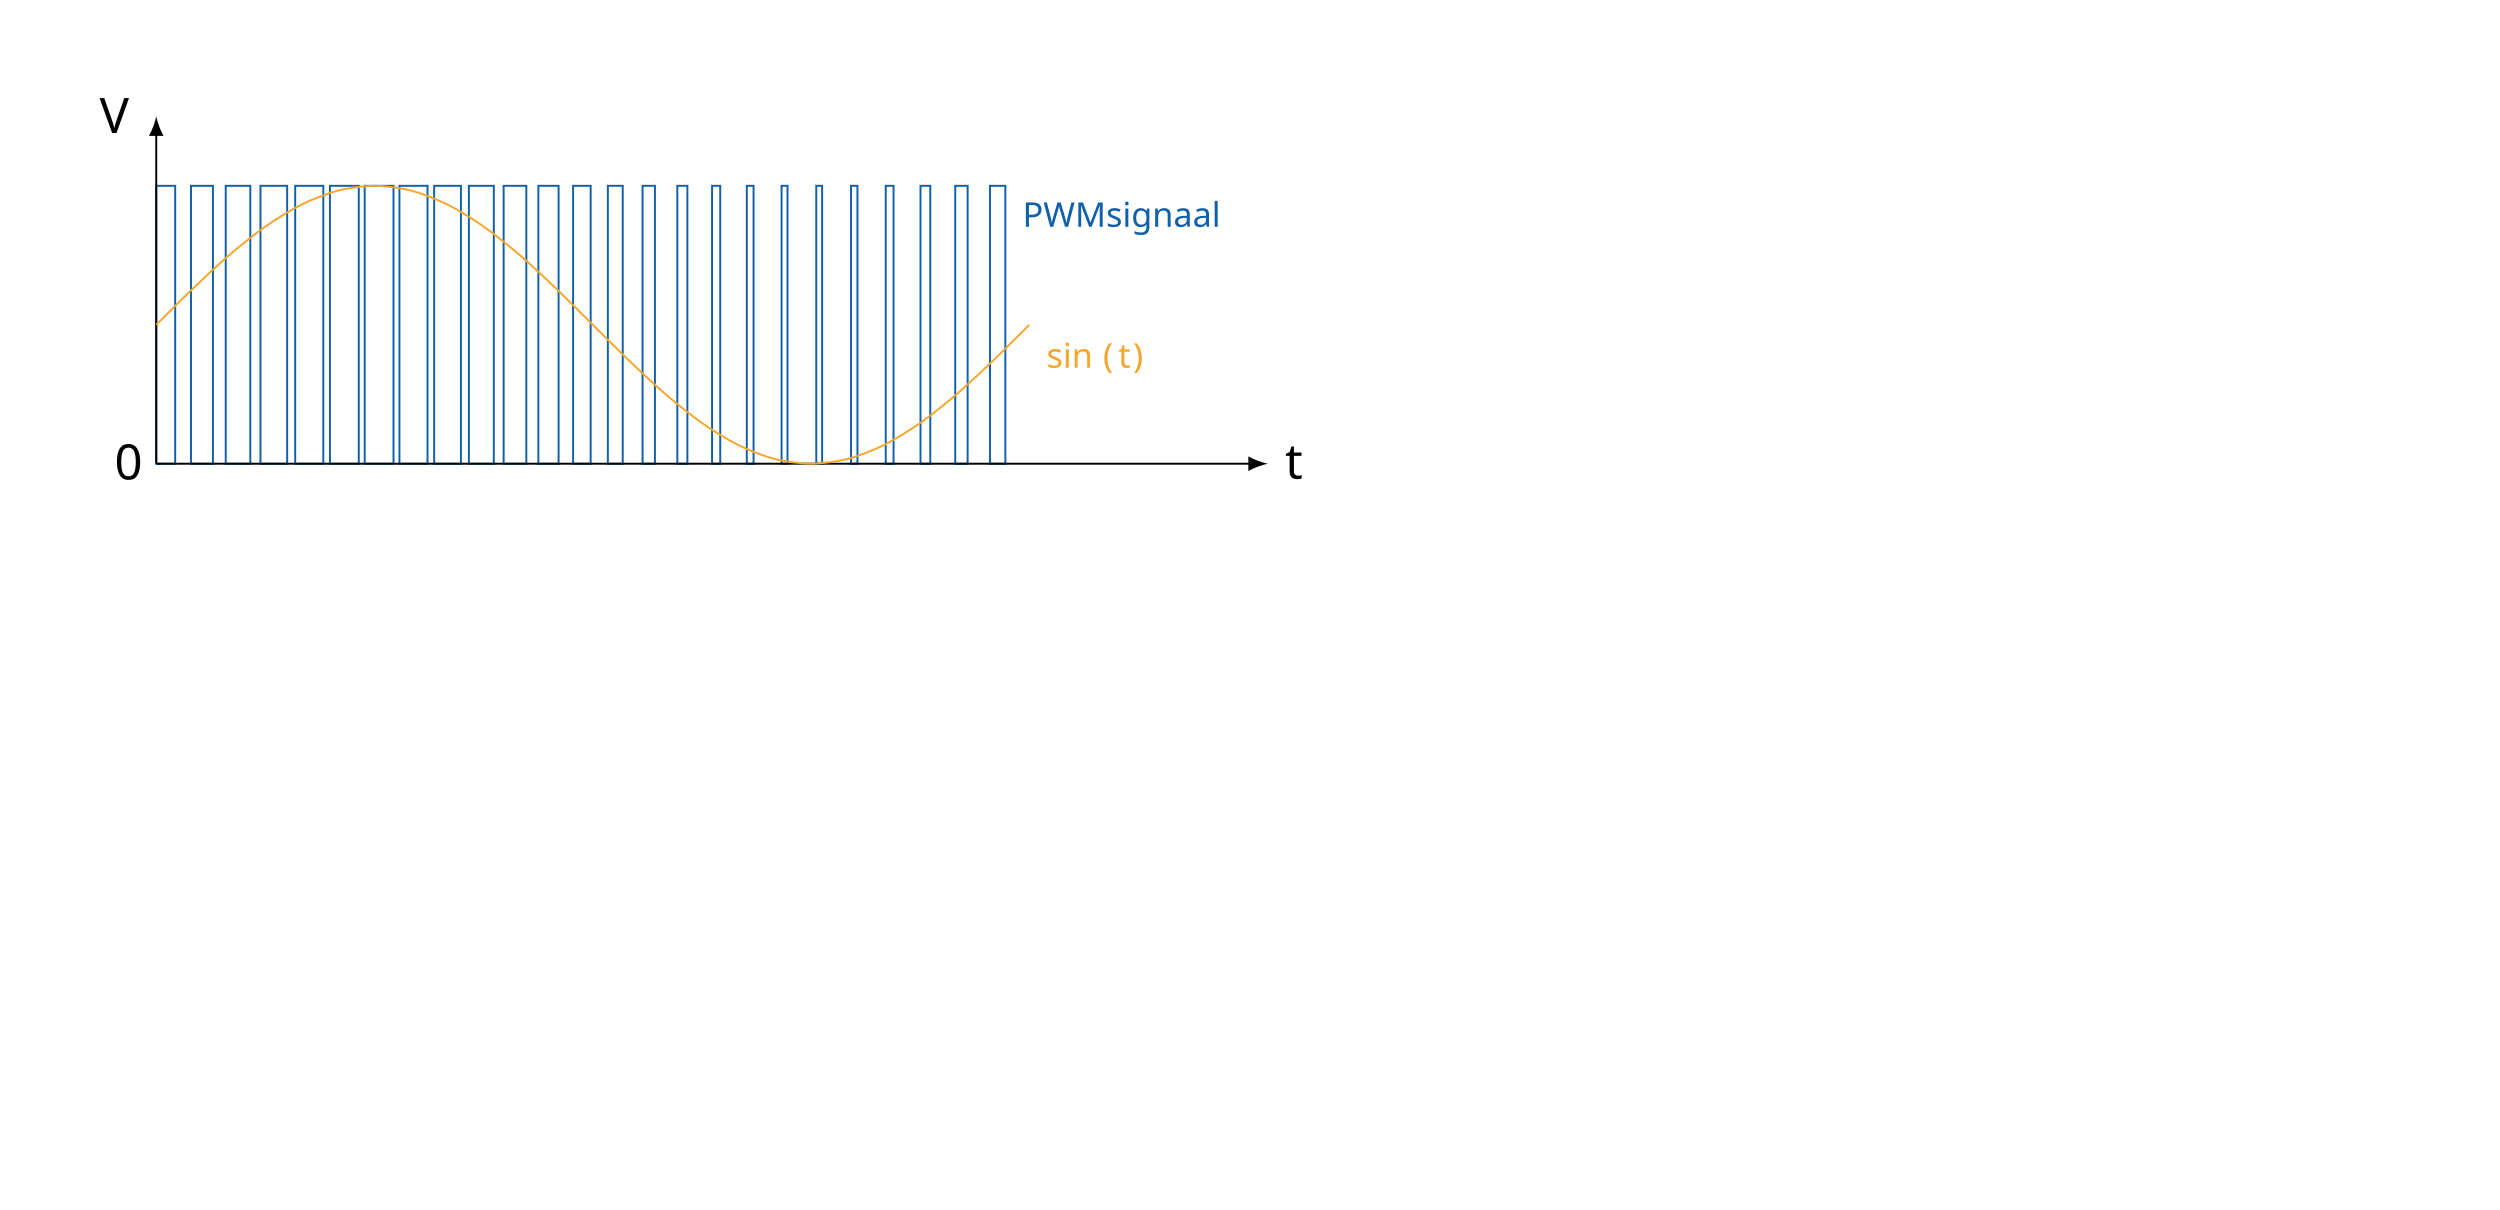
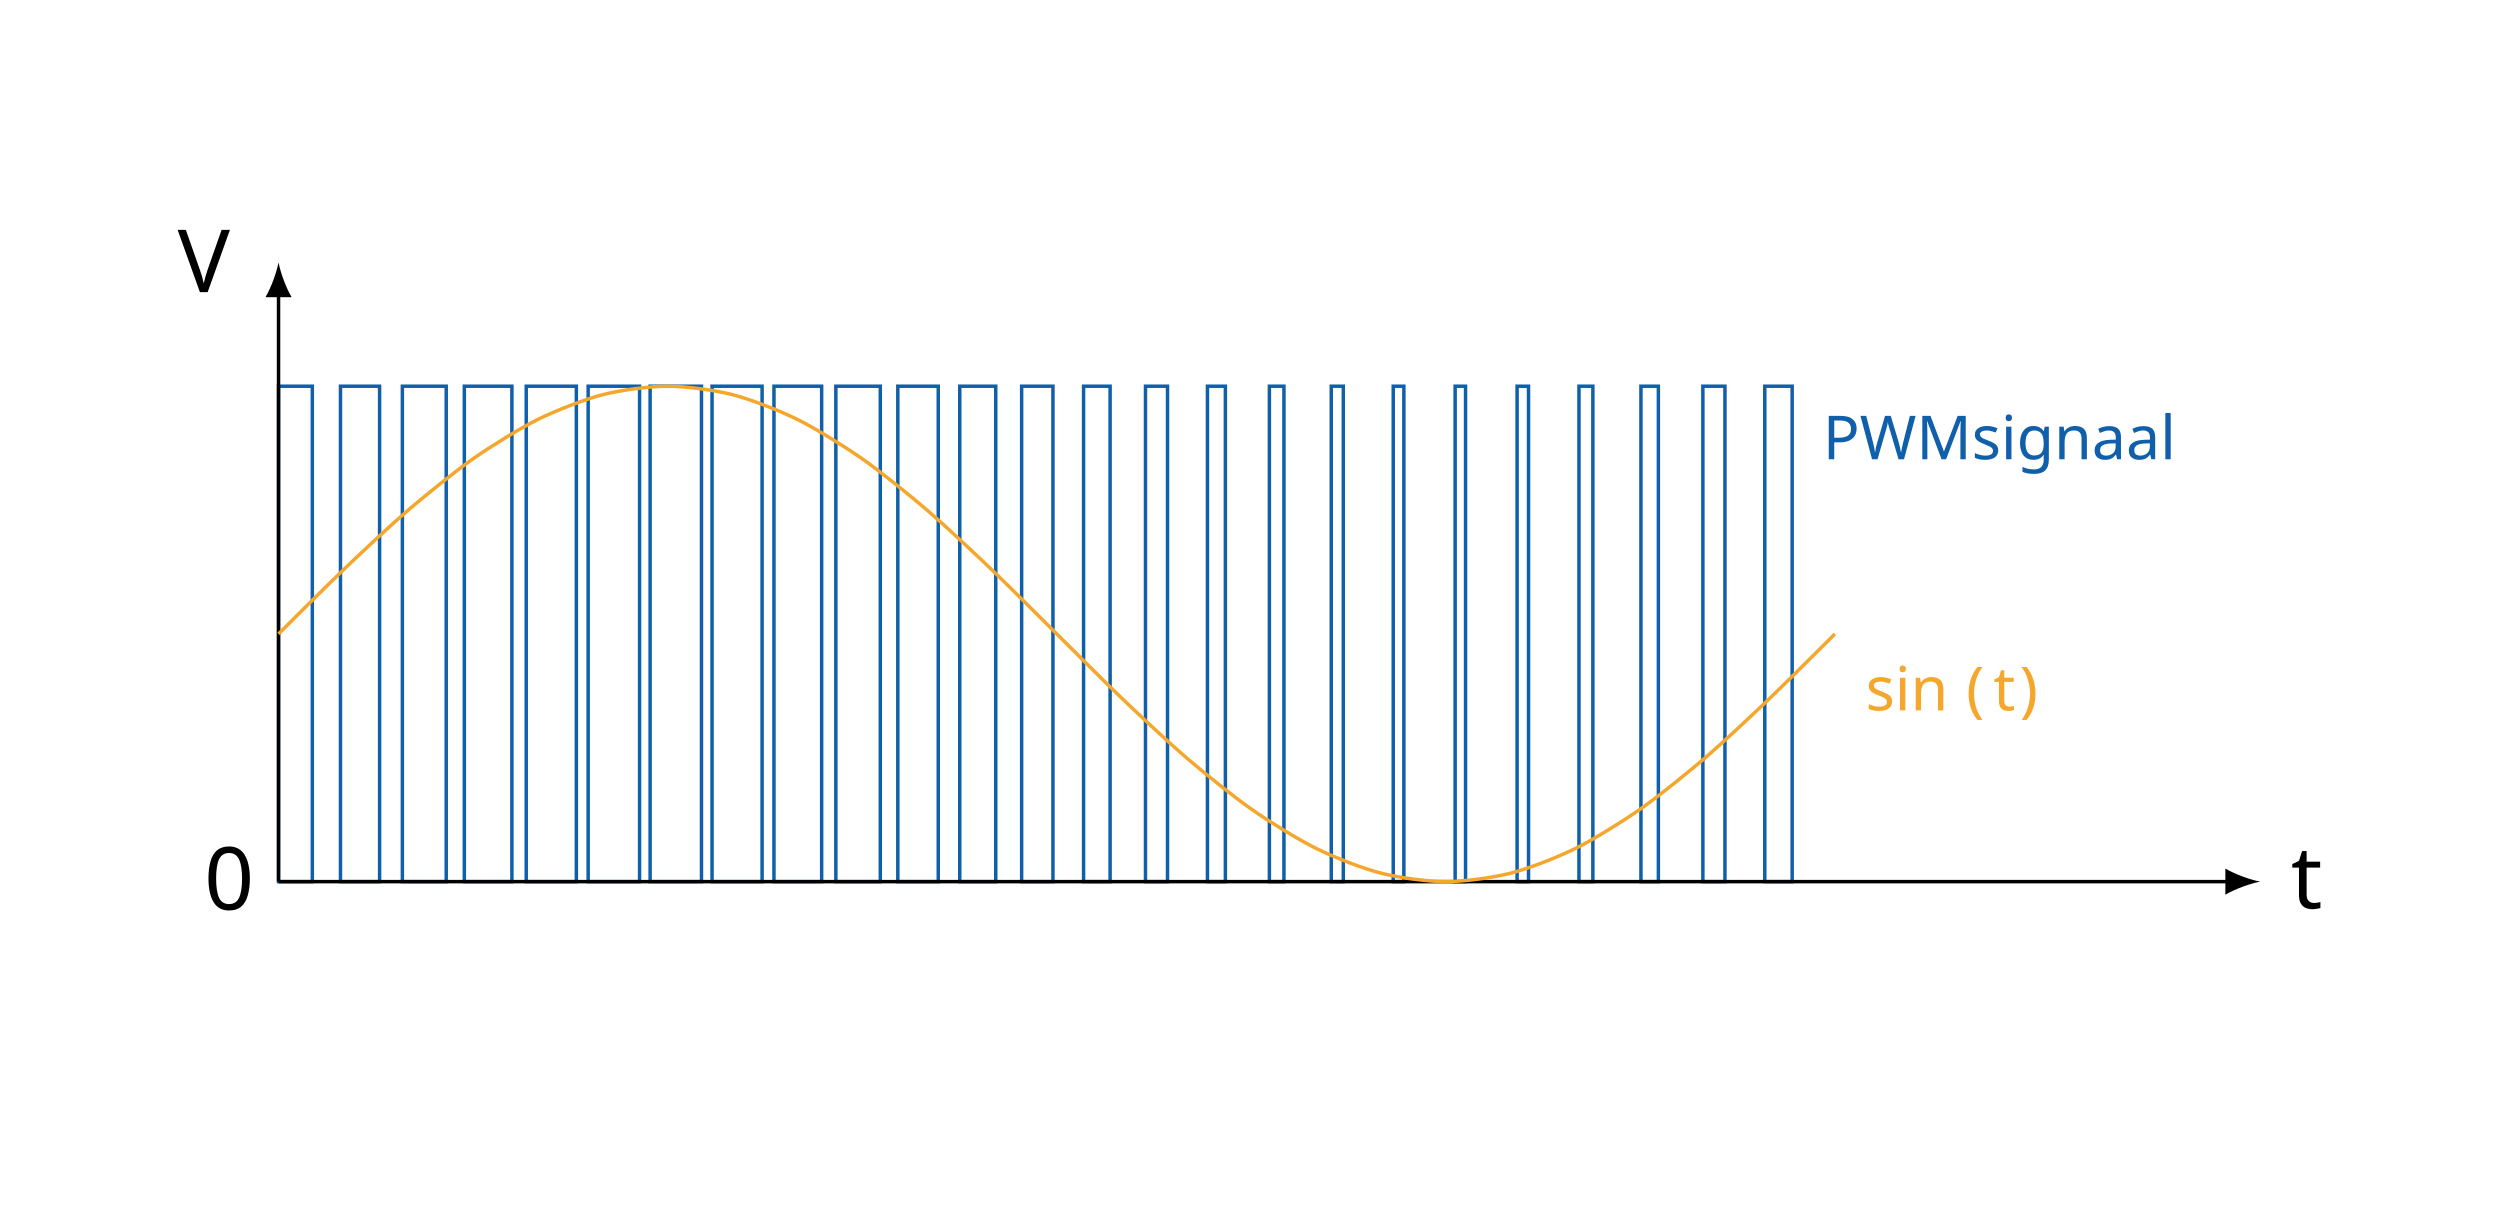
- <svg xmlns="http://www.w3.org/2000/svg" version="1.1" id="svg2" width="680" height="328.987" viewBox="0 0 680 328.987">
+ <svg xmlns="http://www.w3.org/2000/svg" version="1.1" id="svg2" width="680" height="328.987" viewBox="0 0 381.455 167.772">
  <defs id="defs6" />
  <g id="g10" transform="matrix(1.333333,0,0,-1.333333,0,167.772)">
    <g id="g12" transform="translate(31.874,59.577)">
      <g id="g14">
        <g id="g16">
          <g id="g18">
            <path d="M 0,42.52 V -42.52 L 7.087,42.52 m 0,0 v -85.04 l 7.087,85.04 m 2e-5,0 v -85.04 l 7.087,85.04 m 10e-6,0 v -85.04 l 7.087,85.04 m 1e-5,0 v -85.04 l 7.087,85.04 m 0,0 v -85.04 l 7.087,85.04 m 1e-5,0 v -85.04 l 7.087,85.04 m 1e-5,0 v -85.04 l 7.087,85.04 m 2e-5,0 V -42.52 L 63.78,42.52 m 0,0 v -85.04 l 7.087,85.04 m 1e-5,0 v -85.04 l 7.087,85.04 m 2e-5,0 V -42.52 L 85.04,42.52 m 2e-5,0 V -42.52 L 92.127,42.52 m 0,0 v -85.04 l 7.087,85.04 m 2e-5,0 v -85.04 l 7.087,85.04 m 2e-5,0 v -85.04 l 7.087,85.04 m 2e-5,0 v -85.04 l 7.087,85.04 m 0,0 v -85.04 l 7.087,85.04 m 1e-5,0 v -85.04 l 7.087,85.04 m 2e-5,0 v -85.04 l 7.087,85.04 m 2e-5,0 v -85.04 l 7.087,85.04 m 0,0 v -85.04 l 7.087,85.04 m 2e-5,0 v -85.04 l 7.087,85.04 m 10e-6,0 v -85.04 l 7.087,85.04 m 2e-5,0 v -85.04 l 7.087,85.04" style="fill:none;stroke:#000000;stroke-width:0.1;stroke-linecap:butt;stroke-linejoin:miter;stroke-miterlimit:10;stroke-dasharray:none;stroke-opacity:0" id="path20" />
          </g>
          <g id="g22">
            <path d="m 0,0 c 0,0 5.362,5.37 7.421,7.336 2.059,1.966 5.362,5.073 7.421,6.836 2.059,1.763 5.362,4.431 7.421,5.871 2.059,1.44 5.362,3.487 7.421,4.505 2.059,1.018 5.362,2.305 7.421,2.832 2.059,0.527 5.362,0.966 7.421,0.966 2.059,4e-5 5.362,-0.439 7.421,-0.966 2.059,-0.527 5.362,-1.814 7.421,-2.831 2.059,-1.018 5.362,-3.065 7.421,-4.504 2.059,-1.439 5.362,-4.107 7.421,-5.87 2.059,-1.763 5.362,-4.87 7.421,-6.837 2.059,-1.966 5.362,-5.301 7.421,-7.336 2.059,-2.036 5.362,-5.369 7.421,-7.336 2.059,-1.966 5.362,-5.074 7.421,-6.837 2.059,-1.763 5.362,-4.431 7.421,-5.871 2.059,-1.44 5.362,-3.487 7.421,-4.505 2.059,-1.018 5.362,-2.305 7.421,-2.832 2.059,-0.527 5.362,-0.966 7.421,-0.966 2.059,-1.1e-4 5.362,0.439 7.421,0.965 2.059,0.527 5.362,1.814 7.421,2.831 2.059,1.018 5.362,3.065 7.421,4.504 2.059,1.439 5.362,4.107 7.421,5.87 2.059,1.763 5.362,4.87 7.421,6.836 2.059,1.966 7.421,7.336 7.421,7.336" style="fill:none;stroke:#000000;stroke-width:0.1;stroke-linecap:butt;stroke-linejoin:miter;stroke-miterlimit:10;stroke-dasharray:none;stroke-opacity:0" id="path24" />
            <g id="g26">
              <g id="g28" transform="translate(181.473,-8.603)">
                <g id="g30">
                  <g id="g32" transform="translate(-213.347,-50.974)">
                    <text xml:space="preserve" transform="matrix(1,0,0,-1,213.347,50.974)" style="font-variant:normal;font-weight:normal;font-size:6.974px;font-family:CMMI7;-inkscape-font-specification:CMMI7;writing-mode:lr-tb;fill:#000000;fill-opacity:0;fill-rule:nonzero;stroke:none" id="text36">
                      <tspan x="0 3.76 6.579" y="0" id="tspan34">sin</tspan>
                    </text>
                    <text xml:space="preserve" transform="matrix(1,0,0,-1,224.851,50.974)" style="font-variant:normal;font-weight:normal;font-size:6.974px;font-family:CMR7;-inkscape-font-specification:CMR7;writing-mode:lr-tb;fill:#000000;fill-opacity:0;fill-rule:nonzero;stroke:none" id="text40">
                      <tspan x="0" y="0" id="tspan38">(</tspan>
                    </text>
                    <text xml:space="preserve" transform="matrix(1,0,0,-1,227.964,50.974)" style="font-variant:normal;font-weight:normal;font-size:6.974px;font-family:CMMI7;-inkscape-font-specification:CMMI7;writing-mode:lr-tb;fill:#000000;fill-opacity:0;fill-rule:nonzero;stroke:none" id="text44">
                      <tspan x="0" y="0" id="tspan42">t</tspan>
                    </text>
                    <text xml:space="preserve" transform="matrix(1,0,0,-1,230.974,50.974)" style="font-variant:normal;font-weight:normal;font-size:6.974px;font-family:CMR7;-inkscape-font-specification:CMR7;writing-mode:lr-tb;fill:#000000;fill-opacity:0;fill-rule:nonzero;stroke:none" id="text48">
                      <tspan x="0" y="0" id="tspan46">)</tspan>
                    </text>
                    <g id="g50" transform="translate(213.347,50.974)" />
                  </g>
                </g>
                <g id="g52" transform="translate(-181.473,8.603)" />
              </g>
            </g>
          </g>
          <g id="g54" />
          <g id="g56" />
          <g id="g58" />
          <g id="g60" />
          <g id="g62" />
          <g id="g64" />
          <g id="g66" />
          <g id="g68" />
          <g id="g70" />
          <g id="g72" />
          <g id="g74" />
          <g id="g76" />
          <g id="g78" />
          <g id="g80" />
          <g id="g82" />
          <g id="g84" />
          <g id="g86" />
          <g id="g88" />
          <g id="g90" />
          <g id="g92" />
          <g id="g94" />
          <g id="g96" />
          <g id="g98" />
          <g id="g100" />
          <g id="g102" />
          <g id="g104" />
          <g id="g106" />
          <g id="g108" />
          <g id="g110" />
          <g id="g112" />
          <g id="g114" />
          <g id="g116" />
          <g id="g118" />
          <g id="g120" />
          <g id="g122" />
          <g id="g124" />
          <g id="g126" />
          <g id="g128" />
          <g id="g130" />
          <g id="g132" />
          <g id="g134" />
          <g id="g136" />
          <g id="g138" />
          <g id="g140" />
          <g id="g142" />
          <g id="g144" />
          <g id="g146" />
          <g id="g148" />
          <g id="g150" />
          <g id="g152" />
          <g id="g154">
            <path d="m 0,-28.347 v 56.694 h 3.866 v -56.694 z m 7.088,0 v 56.694 h 4.477 v -56.694 z m 7.084,0 v 56.694 h 5.018 v -56.694 z m 7.09,0 v 56.694 h 5.444 v -56.694 z m 7.084,0 v 56.694 h 5.735 v -56.694 z m 7.087,0 v 56.694 h 5.882 v -56.694 z m 7.09,0 v 56.694 h 5.877 v -56.694 z m 7.087,0 v 56.694 h 5.728 v -56.694 z m 7.085,0 v 56.694 h 5.458 v -56.694 z m 7.083,0 v 56.694 h 5.086 v -56.694 z m 7.09,0 v 56.694 h 4.628 v -56.694 z m 7.089,0 v 56.694 h 4.119 v -56.694 z m 7.081,0 v 56.694 h 3.583 v -56.694 z m 7.089,0 v 56.694 h 3.036 v -56.694 z m 7.083,0 v 56.694 h 2.522 v -56.694 z m 7.092,0 v 56.694 h 2.052 v -56.694 z m 7.087,0 v 56.694 h 1.665 v -56.694 z m 7.082,0 v 56.694 h 1.378 v -56.694 z m 7.093,0 v 56.694 h 1.215 v -56.694 z m 7.083,0 v 56.694 h 1.191 v -56.694 z m 7.089,0 v 56.694 h 1.309 v -56.694 z m 7.082,0 v 56.694 h 1.59 v -56.694 z m 7.091,0 v 56.694 h 1.995 v -56.694 z m 7.087,0 v 56.694 h 2.526 v -56.694 z m 7.085,0 v 56.694 h 3.135 v -56.694 z" style="fill:none;stroke:#0f5faa;stroke-width:0.399;stroke-linecap:butt;stroke-linejoin:miter;stroke-miterlimit:10;stroke-dasharray:none;stroke-opacity:1" id="path156" />
            <g id="g158">
              <g id="g160" transform="translate(176.733,19.984)">
                <g id="g162">
                  <g id="g164" transform="translate(-208.607,-79.561)">
                    <text xml:space="preserve" transform="matrix(1,0,0,-1,208.607,79.561)" style="font-variant:normal;font-weight:normal;font-size:6.974px;font-family:CMR7;-inkscape-font-specification:CMR7;writing-mode:lr-tb;fill:#0f5faa;fill-opacity:1;fill-rule:nonzero;stroke:none" id="text168">
                      <tspan x="0 5.355 13.381 23.233 26.39 28.645 32.616 37.017 40.989 44.96" y="0" id="tspan166">PWMsignaal</tspan>
                    </text>
                    <g id="g170" transform="translate(208.607,79.561)" />
                  </g>
                </g>
                <g id="g172" transform="translate(-176.733,-19.984)" />
              </g>
            </g>
          </g>
          <path d="M 0,-28.347 H 223.188" style="fill:none;stroke:#000000;stroke-width:0.399;stroke-linecap:butt;stroke-linejoin:miter;stroke-miterlimit:10;stroke-dasharray:none;stroke-opacity:1" id="path174" />
          <g id="g176" transform="translate(223.1879,-28.3468)">
            <g id="g178">
              <path d="M 3.587,0 C 2.524,0.199 0.797,0.797 -0.399,1.494 V -1.494 C 0.797,-0.797 2.524,-0.199 3.587,0" style="fill:#000000;fill-opacity:1;fill-rule:nonzero;stroke:none" id="path180" />
            </g>
          </g>
          <g id="g182">
            <g id="g184" transform="translate(230.291,-31.41)">
              <g id="g186">
                <g id="g188" transform="translate(-262.165,-28.167)">
                  <text xml:space="preserve" transform="matrix(1,0,0,-1,262.165,28.167)" style="font-variant:normal;font-weight:normal;font-size:9.963px;font-family:CMMI10;-inkscape-font-specification:CMMI10;writing-mode:lr-tb;fill:#000000;fill-opacity:1;fill-rule:nonzero;stroke:none" id="text192">
                    <tspan x="0" y="0" id="tspan190">t</tspan>
                  </text>
                  <g id="g194" transform="translate(262.165,28.167)" />
                </g>
              </g>
              <g id="g196" transform="translate(-230.291,31.41)" />
            </g>
          </g>
          <path d="M 0,-28.347 V 38.934" style="fill:none;stroke:#000000;stroke-width:0.399;stroke-linecap:butt;stroke-linejoin:miter;stroke-miterlimit:10;stroke-dasharray:none;stroke-opacity:1" id="path198" />
          <g id="g200" transform="rotate(90,-19.46683,19.46683)">
            <g id="g202">
              <path d="M 3.587,0 C 2.524,0.199 0.797,0.797 -0.399,1.494 V -1.494 C 0.797,-0.797 2.524,-0.199 3.587,0" style="fill:#000000;fill-opacity:1;fill-rule:nonzero;stroke:none" id="path204" />
            </g>
          </g>
          <g id="g206">
            <g id="g208" transform="translate(-8.501,-31.556)">
              <g id="g210">
                <g id="g212" transform="translate(-23.373,-28.021)">
                  <text xml:space="preserve" transform="matrix(1,0,0,-1,23.373,28.021)" style="font-variant:normal;font-weight:normal;font-size:9.963px;font-family:CMR10;-inkscape-font-specification:CMR10;writing-mode:lr-tb;fill:#000000;fill-opacity:1;fill-rule:nonzero;stroke:none" id="text216">
                    <tspan x="0" y="0" id="tspan214">0</tspan>
                  </text>
                  <g id="g218" transform="translate(23.373,28.021)" />
                </g>
              </g>
              <g id="g220" transform="translate(8.501,31.556)" />
            </g>
          </g>
          <g id="g222">
            <g id="g224" transform="translate(-11.546,39.116)">
              <g id="g226">
                <g id="g228" transform="translate(-20.328,-98.693)">
                  <text xml:space="preserve" transform="matrix(1,0,0,-1,20.328,98.693)" style="font-variant:normal;font-weight:normal;font-size:9.963px;font-family:CMMI10;-inkscape-font-specification:CMMI10;writing-mode:lr-tb;fill:#000000;fill-opacity:1;fill-rule:nonzero;stroke:none" id="text232">
                    <tspan x="0" y="0" id="tspan230">V</tspan>
                  </text>
                  <g id="g234" transform="translate(20.328,98.693)" />
                </g>
              </g>
              <g id="g236" transform="translate(11.546,-39.116)" />
            </g>
          </g>
          <g id="g238">
            <path d="m 0,0 c 0,0 5.362,5.37 7.421,7.336 2.059,1.966 5.362,5.073 7.421,6.836 2.059,1.763 5.362,4.431 7.421,5.871 2.059,1.44 5.362,3.487 7.421,4.505 2.059,1.018 5.362,2.305 7.421,2.832 2.059,0.527 5.362,0.966 7.421,0.966 2.059,4e-5 5.362,-0.439 7.421,-0.966 2.059,-0.527 5.362,-1.814 7.421,-2.831 2.059,-1.018 5.362,-3.065 7.421,-4.504 2.059,-1.439 5.362,-4.107 7.421,-5.87 2.059,-1.763 5.362,-4.87 7.421,-6.837 2.059,-1.966 5.362,-5.301 7.421,-7.336 2.059,-2.036 5.362,-5.369 7.421,-7.336 2.059,-1.966 5.362,-5.074 7.421,-6.837 2.059,-1.763 5.362,-4.431 7.421,-5.871 2.059,-1.44 5.362,-3.487 7.421,-4.505 2.059,-1.018 5.362,-2.305 7.421,-2.832 2.059,-0.527 5.362,-0.966 7.421,-0.966 2.059,-1.1e-4 5.362,0.439 7.421,0.965 2.059,0.527 5.362,1.814 7.421,2.831 2.059,1.018 5.362,3.065 7.421,4.504 2.059,1.439 5.362,4.107 7.421,5.87 2.059,1.763 5.362,4.87 7.421,6.836 2.059,1.966 7.421,7.336 7.421,7.336" style="fill:none;stroke:#f4a72c;stroke-width:0.399;stroke-linecap:butt;stroke-linejoin:miter;stroke-miterlimit:10;stroke-dasharray:none;stroke-opacity:1" id="path240" />
            <g id="g242">
              <g id="g244" transform="translate(181.622,-8.752)">
                <g id="g246">
                  <g id="g248" transform="translate(-213.496,-50.825)">
                    <text xml:space="preserve" transform="matrix(1,0,0,-1,213.496,50.825)" style="font-variant:normal;font-weight:normal;font-size:6.974px;font-family:CMMI7;-inkscape-font-specification:CMMI7;writing-mode:lr-tb;fill:#f4a72c;fill-opacity:1;fill-rule:nonzero;stroke:none" id="text252">
                      <tspan x="0 3.76 6.579" y="0" id="tspan250">sin</tspan>
                    </text>
                    <text xml:space="preserve" transform="matrix(1,0,0,-1,225,50.825)" style="font-variant:normal;font-weight:normal;font-size:6.974px;font-family:CMR7;-inkscape-font-specification:CMR7;writing-mode:lr-tb;fill:#f4a72c;fill-opacity:1;fill-rule:nonzero;stroke:none" id="text256">
                      <tspan x="0" y="0" id="tspan254">(</tspan>
                    </text>
                    <text xml:space="preserve" transform="matrix(1,0,0,-1,228.114,50.825)" style="font-variant:normal;font-weight:normal;font-size:6.974px;font-family:CMMI7;-inkscape-font-specification:CMMI7;writing-mode:lr-tb;fill:#f4a72c;fill-opacity:1;fill-rule:nonzero;stroke:none" id="text260">
                      <tspan x="0" y="0" id="tspan258">t</tspan>
                    </text>
                    <text xml:space="preserve" transform="matrix(1,0,0,-1,231.123,50.825)" style="font-variant:normal;font-weight:normal;font-size:6.974px;font-family:CMR7;-inkscape-font-specification:CMR7;writing-mode:lr-tb;fill:#f4a72c;fill-opacity:1;fill-rule:nonzero;stroke:none" id="text264">
                      <tspan x="0" y="0" id="tspan262">)</tspan>
                    </text>
                    <g id="g266" transform="translate(213.496,50.825)" />
                  </g>
                </g>
                <g id="g268" transform="translate(-181.622,8.752)" />
              </g>
            </g>
          </g>
        </g>
      </g>
    </g>
  </g>
</svg>
